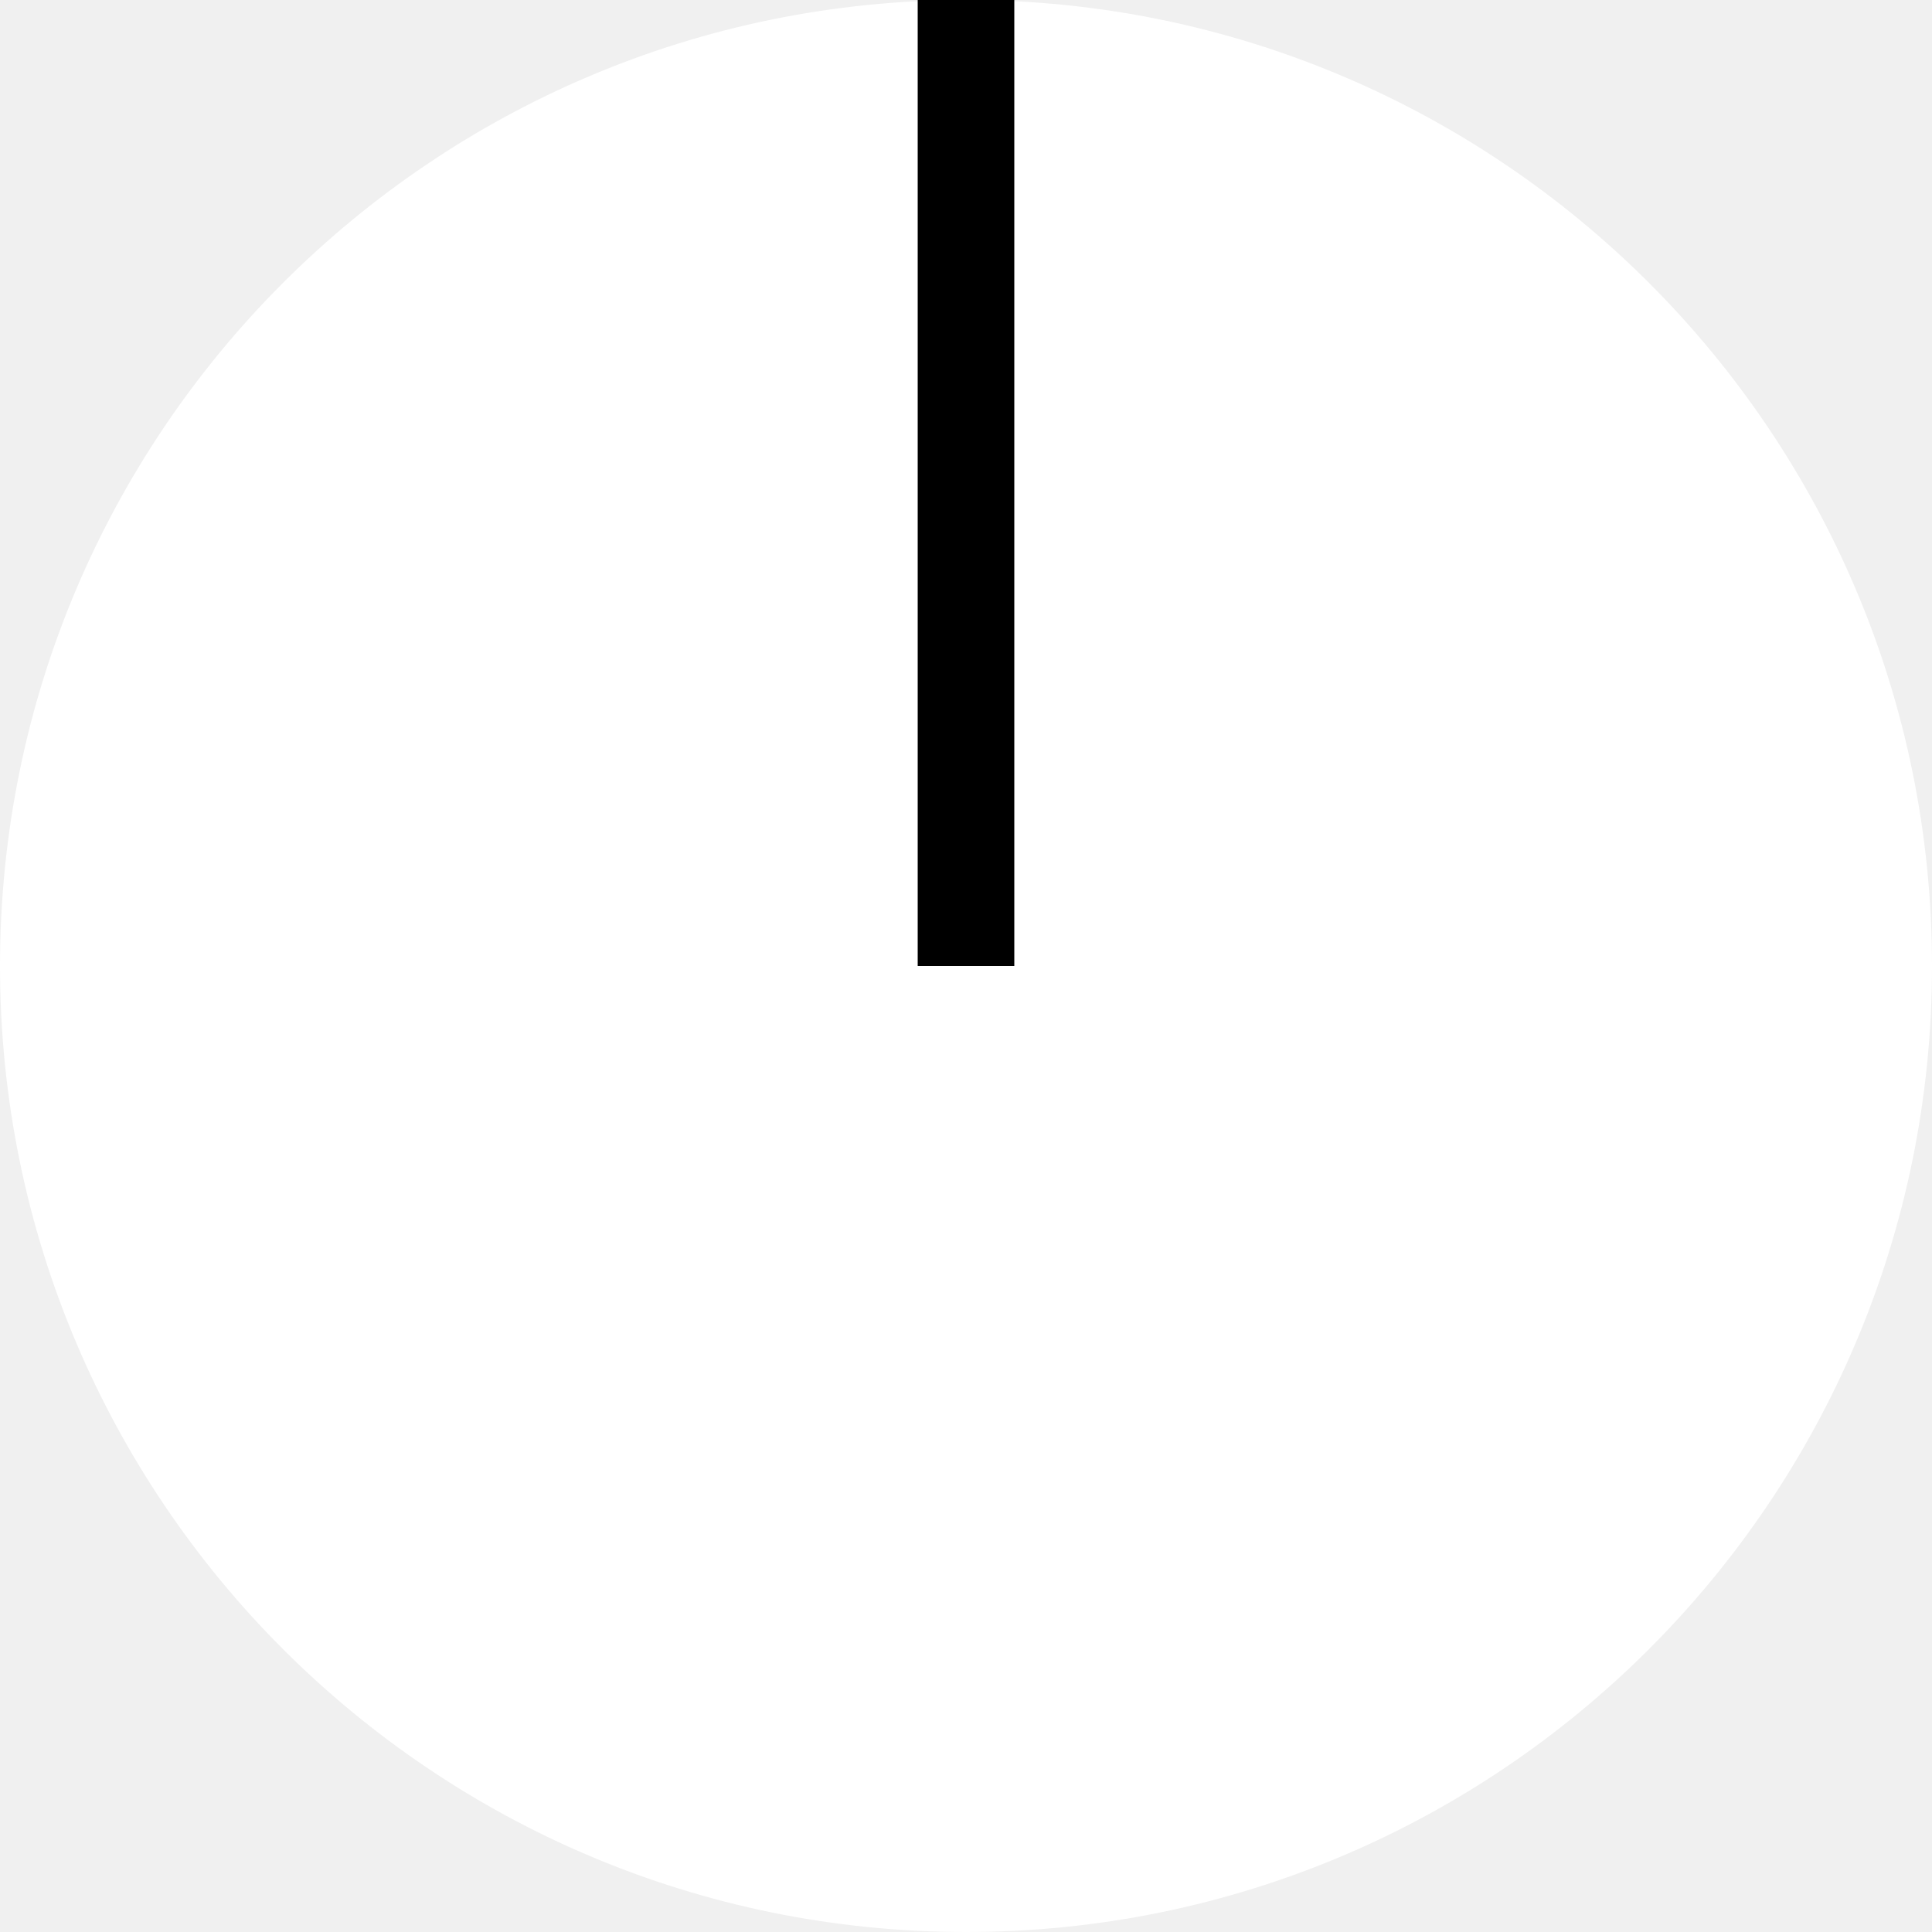
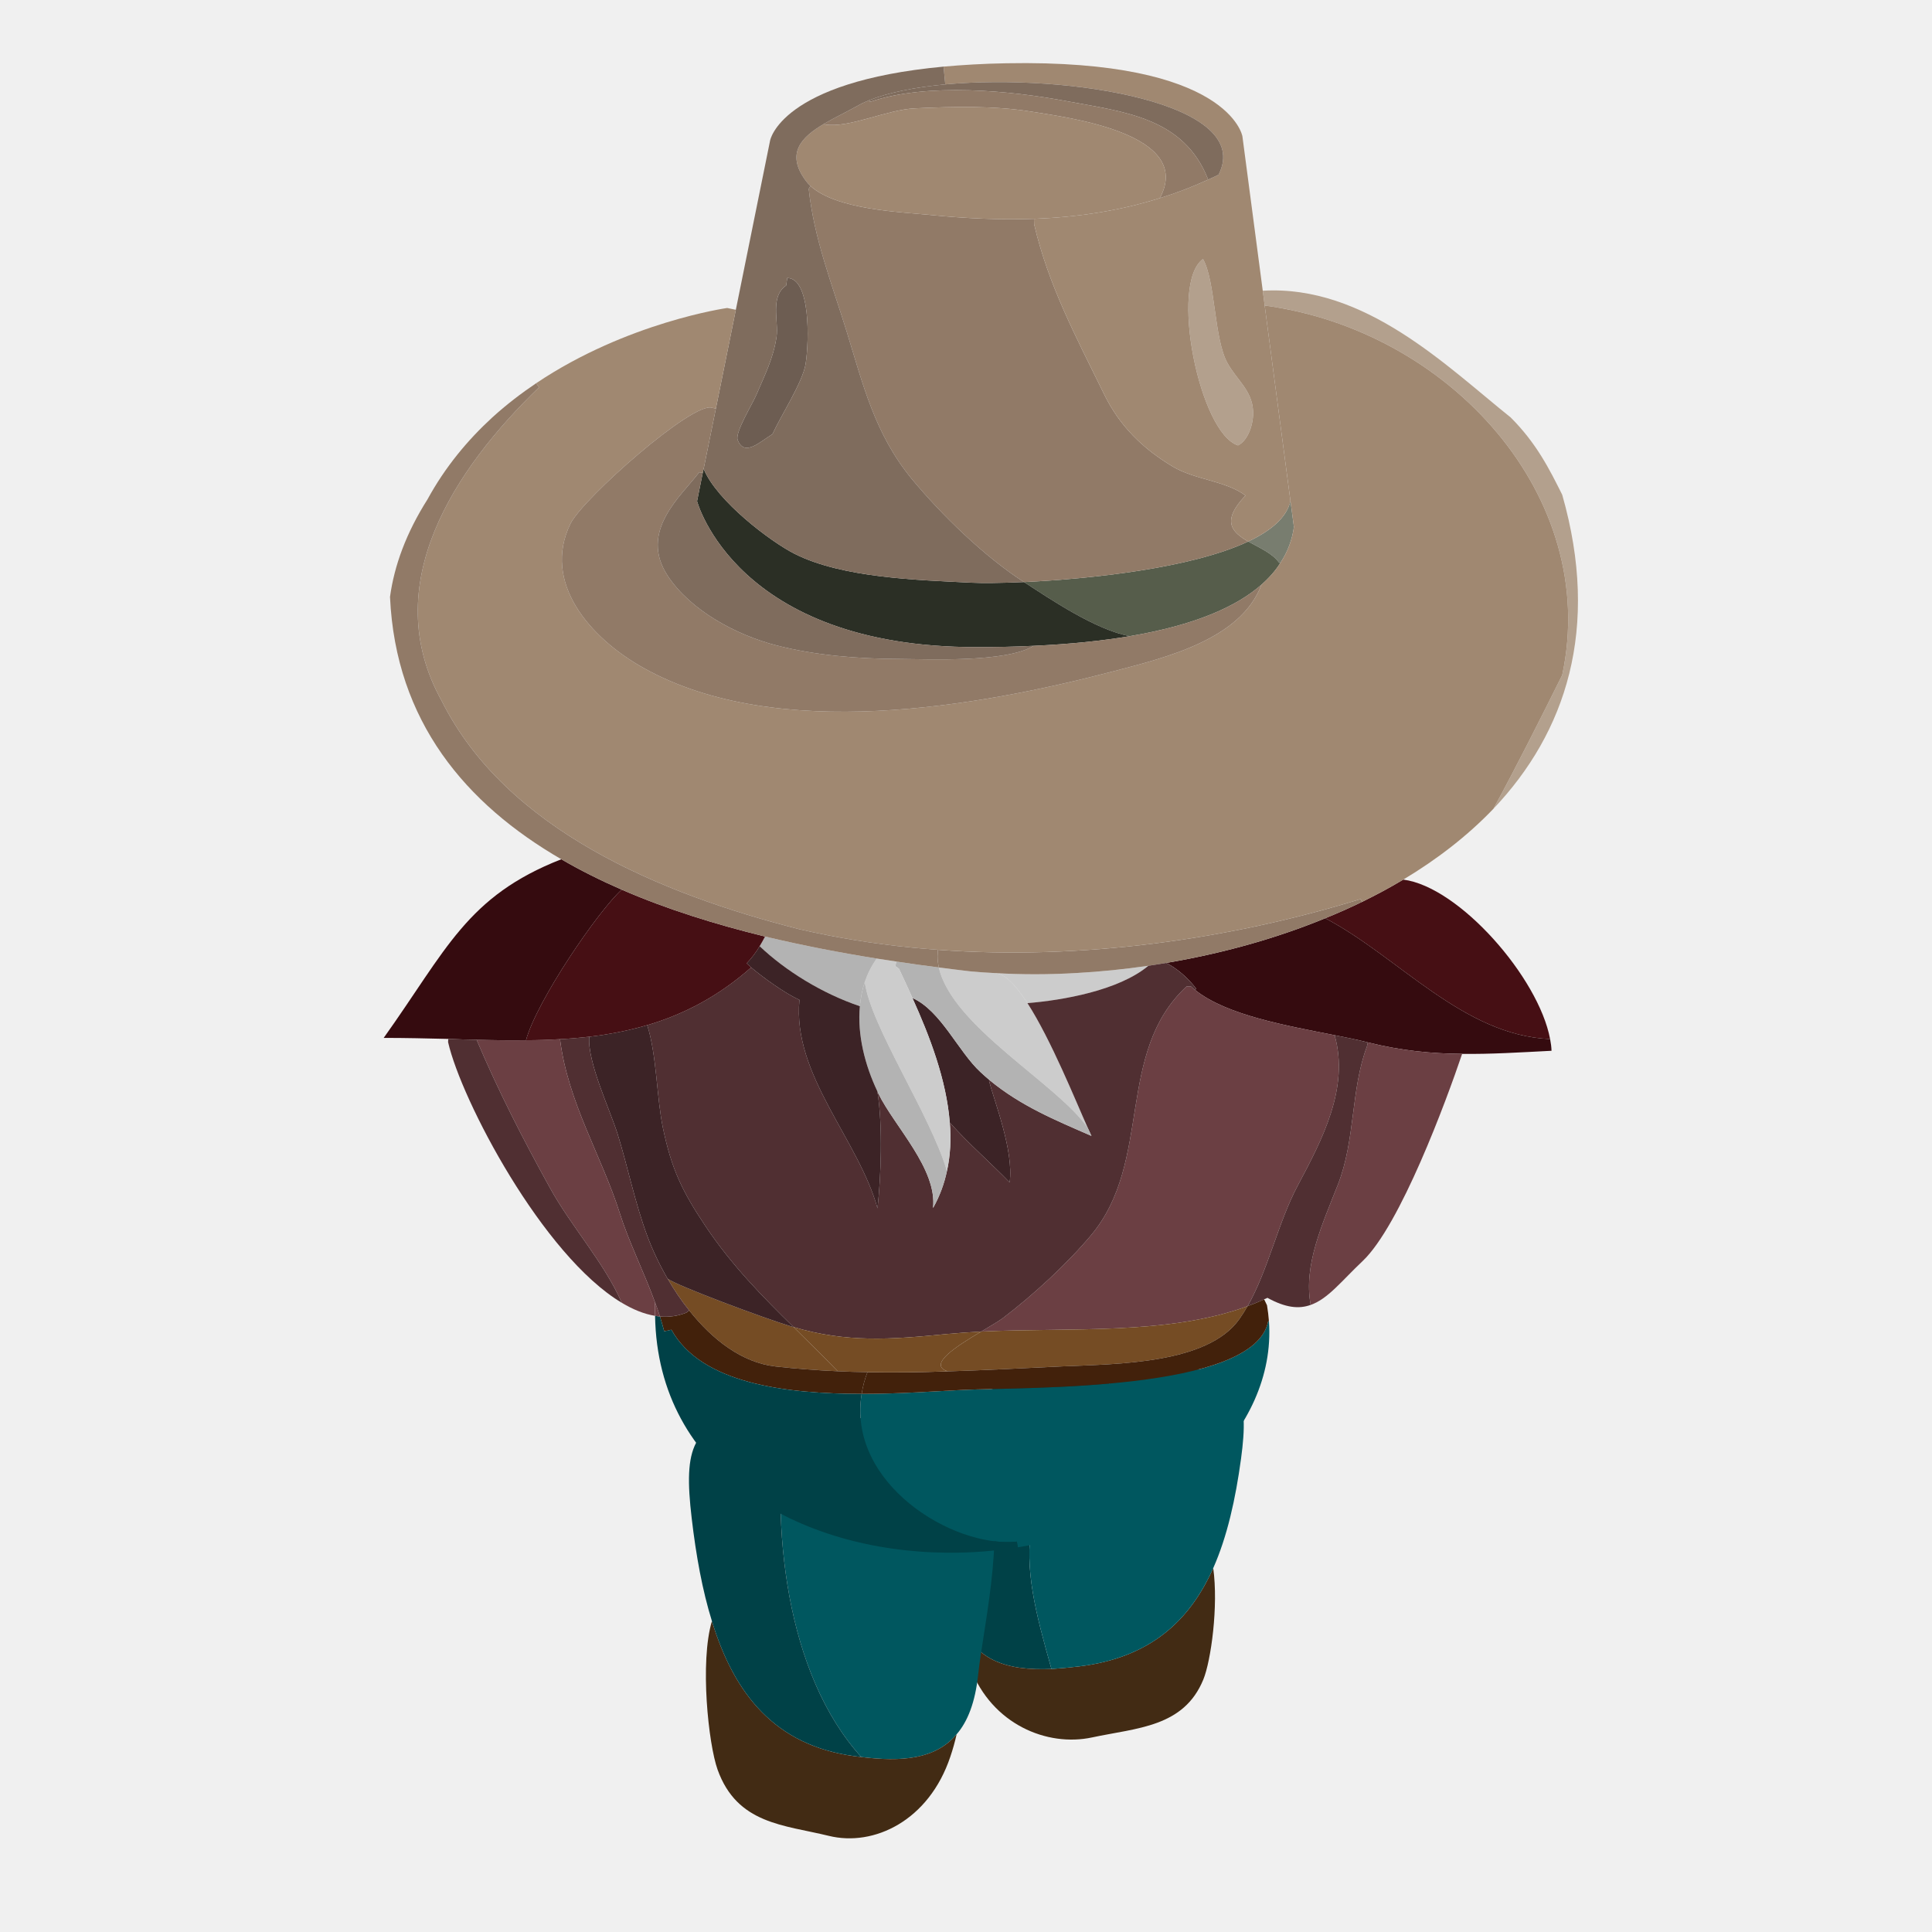
- <svg xmlns="http://www.w3.org/2000/svg" width="50" height="50" id="Her" viewBox="0 0 50 50">
-   <circle cx="25" cy="25" r="25" fill="#FFFFFF" />
-   <g stroke="#000000">
-     <line x1="25" x2="25" y1="0" y2="25" stroke-width="2.5" />
+ <svg xmlns="http://www.w3.org/2000/svg" version="1.1" x="0px" y="0px" width="150px" height="150px" viewBox="-29.54 -4.649 150 150" enable-background="new -29.54 -4.649 150 150" xml:space="preserve">
+   <defs>
+ </defs>
+   <g id="XMLID_3_">
+     <g>
+       <path fill="#004147" d="M44.905,120.854c1.02,3.451,3.74,4.218,7.19,4.076c-2.46-8.732-3.56-13.355,5.82-23.643    c-2,0.109-4,0.449-5.9,0.821c-2.16,0.417-6.21,1.052-7.67,3.167c-2.23,3.243-0.22,10.288,0.23,13.947    C44.645,119.825,44.765,120.361,44.905,120.854z" />
+       <path fill="#422B14" d="M52.095,124.93c-3.45,0.143-6.17-0.625-7.19-4.076c0.11,1.293,0.38,2.641,0.91,4.021    c1.66,4.338,5.93,6.125,9.44,5.368c3.48-0.745,7.11-0.789,8.63-4.492c0.6-1.468,1.18-5.708,0.77-8.655    c-1.85,4.152-4.96,6.979-10.43,7.636C53.484,124.821,52.774,124.886,52.095,124.93z" />
+       <path fill="#00575F" d="M54.225,124.733c5.47-0.657,8.58-3.484,10.43-7.636c1.08-2.432,1.73-5.336,2.16-8.502    c0.65-4.821-0.01-6.453-4.68-7.166c-1.38-0.208-2.8-0.23-4.22-0.142c-9.38,10.288-8.28,14.911-5.82,23.643    C52.774,124.886,53.484,124.821,54.225,124.733z" />
+     </g>
+     <g>
+ 	</g>
+   </g>
+   <g id="XMLID_2_">
+     <g>
+       <path fill="#00575F" d="M44.733,129.999c-1.65,1.968-4.32,2.144-7.4,1.768c-5.83-6.418-7.12-17.876-5.82-26.965    c2.5-0.013,5.05,0.477,7.45,1.003c2.16,0.477,6.21,1.204,7.67,3.623c2.23,3.71,0.22,11.771-0.23,15.958    C46.173,127.517,45.593,129.009,44.733,129.999z" />
+       <path fill="#422B14" d="M37.333,131.767c3.08,0.376,5.75,0.201,7.4-1.768c-0.13,0.577-0.29,1.153-0.49,1.743    c-1.66,4.964-5.93,7.008-9.44,6.143c-3.48-0.853-7.11-0.902-8.63-5.14c-0.71-1.981-1.39-8.349-0.44-11.533    c1.74,5.691,4.91,9.64,11.02,10.48C36.943,131.717,37.143,131.742,37.333,131.767z" />
+       <path fill="#004147" d="M31.513,104.802c-1.3,9.089-0.01,20.546,5.82,26.965c-0.19-0.025-0.39-0.05-0.58-0.075    c-6.11-0.84-9.28-4.789-11.02-10.48c-0.74-2.382-1.23-5.077-1.57-7.985c-0.65-5.516,0.01-7.384,4.68-8.199    C29.723,104.865,30.613,104.802,31.513,104.802z" />
+     </g>
+     <g>
+ 	</g>
+   </g>
+   <g id="XMLID_1_">
+     <g>
+       <path fill="#460F14" d="M79.41,63.643c4.35,0.56,10.51,7.61,11.399,12.38c-6.77-0.28-11.779-6.4-17.46-9.38    c0.971-0.39,1.931-0.82,2.86-1.27C77.31,64.833,78.38,64.263,79.41,63.643z" />
+       <path fill="#350B0F" d="M73.35,66.643c5.681,2.98,10.69,9.1,17.46,9.38c0.061,0.31,0.101,0.62,0.11,0.91    c-2.52,0.13-4.74,0.27-6.939,0.24c-2.37-0.02-4.711-0.24-7.32-0.89c-0.03-0.01-0.05-0.01-0.08-0.02c-0.74-0.19-1.59-0.36-2.5-0.54    c-3.72-0.74-8.4-1.55-10.83-3.51l0.08-0.1c-0.6-0.81-1.5-1.59-2.33-2C65.21,69.403,69.42,68.263,73.35,66.643z" />
+       <path fill="#B3A08D" d="M91.75,33.763c2.97,10.4,0.28,18.46-5.34,24.38c1.81-3.32,3.58-6.85,5.34-10.38    c2.97-13.87-8.78-26.77-23.1-28.69l-0.15-1.15c7.95-0.47,14.3,5.88,19.25,9.84C89.75,29.763,90.75,31.763,91.75,33.763z" />
+       <path fill="#6B3F43" d="M83.98,77.173c-1.24,3.67-4.811,13.33-7.73,16.09c-1.63,1.54-2.69,2.94-4.03,3.4    c-0.58-3.08,0.931-6.32,2.11-9.33c1.37-3.48,0.99-7.35,2.26-10.74l0.07-0.31C79.27,76.933,81.61,77.153,83.98,77.173z" />
+       <path fill="#6B3F43" d="M74.08,75.723c1.15,4.08-0.94,8.07-2.85,11.65c-1.551,2.9-2.28,6.53-3.91,9.39    c-6.19,2.27-13.84,1.64-20.68,1.97c0.73-0.44,1.38-0.81,1.69-1.05c2.36-1.8,4.95-4.18,6.84-6.43c4.811-5.74,1.86-14.17,7.42-19.32    h0.33c0.1,0.1,0.21,0.19,0.33,0.28C65.68,74.173,70.36,74.983,74.08,75.723z" />
+       <path fill="#787D6F" d="M67.37,37.393c1.77-0.83,3-1.87,3.28-3.15l0.27,2.02c-0.13,0.95-0.46,1.91-1.07,2.82l-0.1-0.07    C69.24,38.303,68.22,37.873,67.37,37.393z" />
+       <path fill="#565D4B" d="M67.37,37.393c0.85,0.48,1.87,0.91,2.38,1.62l0.1,0.07c-0.359,0.57-0.84,1.12-1.449,1.66    c-1.931,1.7-5.141,3.14-10.22,4c-2.66-0.48-6.21-2.9-8.17-4.17c-0.02-0.01-0.03-0.02-0.05-0.03    C54.99,40.303,62.91,39.493,67.37,37.393z" />
+       <path fill="#00575F" d="M68.98,97.933c0.609,8.55-7.95,15.88-16.121,16.83c-1.11,0.3-2.24,0.54-3.38,0.72l-0.07-0.44    c-5,0.51-13.19-4.54-12.05-11.47c2.97,0,5.8-0.21,7.89-0.31c4.87-0.23,22.63,0.16,23.67-5.33H68.98z" />
+       <path fill="#502F32" d="M71.23,87.373c1.909-3.58,4-7.57,2.85-11.65c0.91,0.18,1.76,0.35,2.5,0.54c0.03,0.01,0.05,0.01,0.08,0.02    l-0.07,0.31c-1.27,3.39-0.89,7.26-2.26,10.74c-1.18,3.01-2.69,6.25-2.11,9.33c-0.91,0.33-1.939,0.23-3.359-0.55    c-0.08,0.05-0.16,0.08-0.25,0.11v0.01c-0.42,0.19-0.851,0.37-1.29,0.53C68.95,93.903,69.68,90.273,71.23,87.373z" />
+       <path fill="#B3A08D" d="M65.74,23.503c0.74,1.36,1.93,2.14,2.01,3.76c0.05,0.99-0.38,2.28-1.17,2.67    c-2.99-0.95-5.35-12.59-2.72-14.47C64.83,17.163,64.71,21.593,65.74,23.503z" />
+       <path fill="#2B2F25" d="M50.71,45.493c-1.39,0.07-2.88,0.1-4.46,0.1c-18.67,0-21.67-11.33-21.67-11.33l0.44-2.19l0.07-0.32    c1.02,2.5,5.22,5.67,7.07,6.6c3.72,1.87,9.49,2.03,13.76,2.24c0.77,0.04,2.22,0.03,4.04-0.05c0.02,0.01,0.03,0.02,0.05,0.03    c1.96,1.27,5.51,3.69,8.17,4.17C56.04,45.103,53.56,45.363,50.71,45.493z" />
+       <path fill="#754C24" d="M46.64,98.733c6.84-0.33,14.49,0.3,20.68-1.97c-0.2,0.35-0.42,0.69-0.65,1.02    c-2.46,3.45-9.42,3.47-13.67,3.65c-3,0.14-5.98,0.3-8.95,0.39C42.42,101.323,44.77,99.843,46.64,98.733z" />
+       <path fill="#CCCCCC" d="M50.23,73.233c1.84,2.85,3.75,7.61,4.69,9.7c-2.3-3.39-10.55-7.88-11.57-12.47    c0.83,0.11,1.63,0.21,2.41,0.3c0.65,0.06,1.31,0.11,1.98,0.14v0.02C48.47,70.923,49.34,71.863,50.23,73.233z" />
+       <path fill="#CCCCCC" d="M47.74,70.903c2.04,0.12,4.16,0.12,6.34-0.01c1.82-0.1,3.68-0.29,5.54-0.56c-2.31,1.93-6.68,2.68-9.39,2.9    c-0.89-1.37-1.76-2.31-2.49-2.31V70.903z" />
+       <path fill="#917A67" d="M50.75,12.763c1.12,4.78,3.24,8.71,5.44,13.21c1.2,2.46,3.02,4.23,5.32,5.6c1.73,1.04,4.09,1.09,5.65,2.25    c-1.91,2.01-1.05,2.84,0.21,3.57c-4.46,2.1-12.38,2.91-17.41,3.15c-3.06-1.97-6.38-5.19-8.72-8.02    c-2.88-3.51-3.78-7.34-5.05-11.45c-1.14-3.68-2.53-7.19-2.94-11.06l0.13-0.23c1.98,1.84,6.97,2.03,9.34,2.26    c2.72,0.27,5.4,0.39,8.02,0.3L50.75,12.763z" />
+       <path fill="#3C2326" d="M47.25,79.263c0.42,1.65,1.93,5.42,1.6,7.89c-1.37-1.42-3.25-3.06-4.65-4.65    c-0.26-3.32-1.56-6.71-2.9-9.67c2.21,0.98,3.56,4.17,5.29,5.76c0.23,0.21,0.46,0.42,0.7,0.62L47.25,79.263z" />
+       <path fill="#A08871" d="M67.75,27.263c-0.08-1.62-1.27-2.4-2.01-3.76c-1.03-1.91-0.91-6.34-1.88-8.04    c-2.63,1.88-0.271,13.52,2.72,14.47C67.37,29.543,67.8,28.253,67.75,27.263z M65.07,8.913c2.81-5.5-11.521-7.89-21.22-7.01    l-0.13-1.38c1.46-0.13,3.07-0.23,4.86-0.26c17.34-0.33,18.34,5.67,18.34,5.67l1.58,11.99l0.15,1.15l2,15.17    c-0.28,1.28-1.511,2.32-3.28,3.15c-1.26-0.73-2.12-1.56-0.21-3.57c-1.561-1.16-3.92-1.21-5.65-2.25c-2.3-1.37-4.12-3.14-5.32-5.6    c-2.2-4.5-4.32-8.43-5.44-13.21l-0.01-0.42c3.34-0.13,6.6-0.61,9.77-1.61c1.26-0.39,2.521-0.87,3.76-1.44    C64.54,9.173,64.8,9.043,65.07,8.913z" />
+       <path fill="#917A67" d="M43.28,69.093c11.2,0.83,22.75-0.83,32.82-3.94l0.11,0.22c-0.93,0.45-1.89,0.88-2.86,1.27    c-3.93,1.62-8.14,2.76-12.35,3.47c-0.46,0.08-0.92,0.15-1.38,0.22c-1.86,0.27-3.72,0.46-5.54,0.56c-2.18,0.13-4.3,0.13-6.34,0.01    c-0.67-0.03-1.33-0.08-1.98-0.14c-0.78-0.09-1.58-0.19-2.41-0.3c-0.06-0.29-0.1-0.58-0.1-0.87L43.28,69.093z" />
+       <path fill="#7F6C5D" d="M53.32,3.213c-4.33-0.82-10.89-1.47-15.32,0.05l-0.05-0.13c1.49-0.6,3.56-1.01,5.9-1.23    c9.7-0.88,24.03,1.51,21.22,7.01c-0.271,0.13-0.53,0.26-0.801,0.38l-0.02-0.03C62.37,4.483,57.77,4.043,53.32,3.213z" />
+       <path fill="#502F32" d="M62.59,71.933c-5.56,5.15-2.609,13.58-7.42,19.32c-1.89,2.25-4.48,4.63-6.84,6.43    c-0.31,0.24-0.96,0.61-1.69,1.05c-0.9,0.05-1.78,0.11-2.65,0.19c-4.35,0.43-7.8,0.69-11.92-0.54c-2.43-2.38-4.81-4.81-6.82-7.81    c-1.85-2.76-2.65-4.46-3.32-7.65c-0.49-2.34-0.48-5.67-1.22-7.98c2.81-0.83,5.5-2.21,8.07-4.48c0.89,0.76,2.65,2.03,3.75,2.52    c-0.57,5.81,4.6,10.87,6.06,16.18c0.26-2.39,0.43-6.32-0.01-9.08c0.02,0.06,0.05,0.12,0.08,0.18c1.25,2.55,4.58,5.85,4.24,8.88    c0.52-0.92,0.87-1.88,1.08-2.87c0.27-1.22,0.33-2.49,0.22-3.77c1.4,1.59,3.28,3.23,4.65,4.65c0.33-2.47-1.18-6.24-1.6-7.89    l0.04-0.05c2.42,2,5.09,3.1,7.91,4.33c-0.08-0.16-0.17-0.37-0.28-0.61c-0.94-2.09-2.85-6.85-4.69-9.7    c2.71-0.22,7.08-0.97,9.39-2.9c0.46-0.07,0.92-0.14,1.38-0.22c0.83,0.41,1.73,1.19,2.33,2l-0.08,0.1    c-0.12-0.09-0.23-0.18-0.33-0.28H62.59z" />
+       <path fill="#B3B3B3" d="M46.59,78.593c-1.73-1.59-3.08-4.78-5.29-5.76c-0.35-0.79-0.7-1.54-1.04-2.26    c-0.16-0.14-0.25-0.19-0.28-0.19l0.06-0.38c1.13,0.17,2.24,0.33,3.31,0.46c1.02,4.59,9.27,9.08,11.57,12.47    c0.11,0.24,0.2,0.45,0.28,0.61c-2.82-1.23-5.49-2.33-7.91-4.33C47.05,79.013,46.82,78.803,46.59,78.593z" />
+       <path fill="#CCCCCC" d="M44.2,82.503c0.11,1.28,0.05,2.55-0.22,3.77c-1.25-4.31-5.92-11.23-6.38-14.68    c0.22-0.64,0.52-1.25,0.93-1.82c0.51,0.08,1.02,0.16,1.51,0.23l-0.06,0.38c0.03,0,0.12,0.05,0.28,0.19    c0.34,0.72,0.69,1.47,1.04,2.26C42.64,75.793,43.94,79.183,44.2,82.503z" />
+       <path fill="#42210B" d="M45.25,103.263c-2.09,0.1-4.92,0.31-7.89,0.31c0.08-0.55,0.23-1.12,0.45-1.69    c2.08,0.04,4.16,0.01,6.24-0.06c2.97-0.09,5.95-0.25,8.95-0.39c4.25-0.18,11.21-0.2,13.67-3.65c0.23-0.33,0.45-0.67,0.65-1.02    c0.439-0.16,0.87-0.34,1.29-0.53l0.22,0.46c0.07,0.42,0.12,0.83,0.15,1.24H68.92C67.88,103.423,50.12,103.033,45.25,103.263z" />
+       <path fill="#B3B3B3" d="M38.58,80.083c-0.96-2.02-1.57-4.39-1.36-6.61c0.06-0.64,0.18-1.28,0.38-1.88    c0.46,3.45,5.13,10.37,6.38,14.68c-0.21,0.99-0.56,1.95-1.08,2.87c0.34-3.03-2.99-6.33-4.24-8.88    C38.63,80.203,38.6,80.143,38.58,80.083z" />
+       <path fill="#754C24" d="M37.81,101.883c-0.77-0.01-1.54-0.03-2.31-0.07c-1.13-1.17-2.29-2.29-3.43-3.43    c4.12,1.23,7.57,0.97,11.92,0.54c0.87-0.08,1.75-0.14,2.65-0.19c-1.87,1.11-4.22,2.59-2.59,3.09    C41.97,101.893,39.89,101.923,37.81,101.883z" />
+       <path fill="#917A67" d="M38,3.263c4.43-1.52,10.99-0.87,15.32-0.05c4.45,0.83,9.05,1.27,10.93,6.05l0.02,0.03    c-1.239,0.57-2.5,1.05-3.76,1.44c2.7-5.04-7.23-6.27-10.01-6.72c-2.84-0.46-6.04-0.39-9-0.25c-2.22,0.1-5.11,1.56-7,1.25    l-0.04-0.06c0.79-0.47,1.68-0.88,2.43-1.31v0.01c0.31-0.19,0.66-0.36,1.06-0.52L38,3.263z" />
+       <path fill="#A08871" d="M33.03,9.393c-1.61-2.15-0.32-3.42,1.43-4.44l0.04,0.06c1.89,0.31,4.78-1.15,7-1.25    c2.96-0.14,6.16-0.21,9,0.25c2.78,0.45,12.71,1.68,10.01,6.72c-3.17,1-6.43,1.48-9.77,1.61c-2.62,0.09-5.3-0.03-8.02-0.3    c-2.37-0.23-7.36-0.42-9.34-2.26C33.25,9.663,33.13,9.533,33.03,9.393z" />
+       <path fill="#754C24" d="M32.07,98.383c1.14,1.14,2.3,2.26,3.43,3.43c-1.61-0.07-3.22-0.19-4.83-0.37    c-2.58-0.29-4.89-2.06-6.7-4.35c-0.62-0.77-1.18-1.6-1.67-2.46c0.67,0.52,7.4,3.04,9.61,3.71    C31.96,98.363,32.02,98.373,32.07,98.383z" />
+       <path fill="#B3B3B3" d="M29.86,68.063c2.93,0.7,5.86,1.26,8.67,1.71c-0.41,0.57-0.71,1.18-0.93,1.82c-0.2,0.6-0.32,1.24-0.38,1.88    c-2.91-0.98-5.76-2.74-7.78-4.66C29.59,68.573,29.72,68.323,29.86,68.063z" />
+       <path fill="#3C2326" d="M29.44,68.813c2.02,1.92,4.87,3.68,7.78,4.66c-0.21,2.22,0.4,4.59,1.36,6.61    c0.44,2.76,0.27,6.69,0.01,9.08c-1.46-5.31-6.63-10.37-6.06-16.18c-1.1-0.49-2.86-1.76-3.75-2.52c-0.15-0.13-0.26-0.23-0.35-0.32    C28.82,69.743,29.15,69.293,29.44,68.813z" />
+       <path fill="#3C2326" d="M32.07,98.383c-0.05-0.01-0.11-0.02-0.16-0.04c-2.21-0.67-8.94-3.19-9.61-3.71h-0.01    c-0.62-1.08-1.15-2.19-1.55-3.26c-0.97-2.58-1.54-5.45-2.33-7.98c-0.6-1.91-2.36-5.6-2.2-7.55c1.53-0.18,3.03-0.47,4.5-0.9    c0.74,2.31,0.73,5.64,1.22,7.98c0.67,3.19,1.47,4.89,3.32,7.65C27.26,93.573,29.64,96.003,32.07,98.383z" />
+       <path fill="#6D5D52" d="M31.58,16.933c1.81,0.01,1.71,4.84,1.43,6.66c-0.22,1.42-1.94,4.06-2.57,5.45v0.01    c-1.02,0.63-2.19,1.79-2.71,0.45c-0.22-0.57,1.17-2.82,1.45-3.49c0.65-1.53,1.32-2.83,1.57-4.5c0.18-1.24-0.53-3.13,0.75-4    L31.58,16.933z" />
+       <path fill="#7F6C5D" d="M36.89,3.643c-0.75,0.43-1.64,0.84-2.43,1.31c-1.75,1.02-3.04,2.29-1.43,4.44    c0.1,0.14,0.22,0.27,0.35,0.39l-0.13,0.23c0.41,3.87,1.8,7.38,2.94,11.06c1.27,4.11,2.17,7.94,5.05,11.45    c2.34,2.83,5.66,6.05,8.72,8.02c-1.82,0.08-3.27,0.09-4.04,0.05c-4.27-0.21-10.04-0.37-13.76-2.24c-1.85-0.93-6.05-4.1-7.07-6.6    l0.95-4.68l1.55-7.67l2.66-13.14c0,0,0.8-4.56,13.47-5.74l0.13,1.38c-2.34,0.22-4.41,0.63-5.9,1.23c-0.4,0.16-0.75,0.33-1.06,0.52    V3.643z M31.5,17.513c-1.28,0.87-0.57,2.76-0.75,4c-0.25,1.67-0.92,2.97-1.57,4.5c-0.28,0.67-1.67,2.92-1.45,3.49    c0.52,1.34,1.69,0.18,2.71-0.45v-0.01c0.63-1.39,2.35-4.03,2.57-5.45c0.28-1.82,0.38-6.65-1.43-6.66L31.5,17.513z" />
+       <path fill="#A08871" d="M25.75,27.013c-1.46-0.54-10.04,7.04-11,9c-2.21,4.52,1.44,8.86,5.75,11.24    c10.29,5.7,25.74,3.01,36.51,0.19c4-1.05,9.811-2.46,11.391-6.7c0.609-0.54,1.09-1.09,1.449-1.66c0.61-0.91,0.94-1.87,1.07-2.82    l-0.27-2.02l-2-15.17c14.319,1.92,26.069,14.82,23.1,28.69c-1.76,3.53-3.53,7.06-5.34,10.38c-2.01,2.1-4.38,3.93-7,5.5    c-1.03,0.62-2.101,1.19-3.2,1.73l-0.11-0.22c-10.069,3.11-21.62,4.77-32.82,3.94c-0.67-0.05-1.34-0.1-2.01-0.17    c-2.95-0.29-5.88-0.77-8.72-1.42c-10.8-2.74-22.8-7.74-27.8-17.74c-5-9,1-18,7.56-24.34l-0.22-0.32    c7.07-4.75,14.83-5.84,14.83-5.84l0.67,0.14l-1.55,7.67L25.75,27.013z" />
+       <path fill="#917A67" d="M57.01,47.443c-10.77,2.82-26.22,5.51-36.51-0.19c-4.31-2.38-7.96-6.72-5.75-11.24    c0.96-1.96,9.54-9.54,11-9l0.29,0.06l-0.95,4.68l-0.07,0.32l-0.27-0.06c-1.4,1.86-4.73,4.58-2.44,8.06    c1.77,2.68,5.32,4.59,8.45,5.39c3.04,0.78,6.33,1.04,9.55,1.05c2.18,0.01,8.27,0.3,10.4-1.02c2.85-0.13,5.33-0.39,7.47-0.75    c5.08-0.86,8.29-2.3,10.22-4C66.82,44.983,61.01,46.393,57.01,47.443z" />
+       <path fill="#7F6C5D" d="M24.58,34.263c0,0,3,11.33,21.67,11.33c1.58,0,3.07-0.03,4.46-0.1c-2.13,1.32-8.22,1.03-10.4,1.02    c-3.22-0.01-6.51-0.27-9.55-1.05c-3.13-0.8-6.68-2.71-8.45-5.39c-2.29-3.48,1.04-6.2,2.44-8.06l0.27,0.06L24.58,34.263z" />
+       <path fill="#42210B" d="M37.81,101.883c-0.22,0.57-0.37,1.14-0.45,1.69c-5.95,0-12.47-0.82-14.77-4.98l-0.56,0.12    c-0.1-0.37-0.21-0.76-0.33-1.15c0.7,0.06,1.39-0.03,2.05-0.3l0.22-0.17c1.81,2.29,4.12,4.06,6.7,4.35    c1.61,0.18,3.22,0.3,4.83,0.37C36.27,101.853,37.04,101.873,37.81,101.883z" />
+       <path fill="#004147" d="M43.98,115.903c-11.48-0.1-22.46-6.22-22.66-18.39c0.13,0.02,0.25,0.04,0.38,0.05    c0.12,0.39,0.23,0.78,0.33,1.15l0.56-0.12c2.3,4.16,8.82,4.98,14.77,4.98c-1.14,6.93,7.05,11.98,12.05,11.47l0.07,0.44    C47.66,115.783,45.81,115.923,43.98,115.903z" />
+       <path fill="#6B3F43" d="M21.7,97.563c-0.13-0.01-0.25-0.03-0.38-0.05c-0.02-0.34-0.01-0.69,0-1.04    C21.46,96.843,21.59,97.203,21.7,97.563z" />
+       <path fill="#502F32" d="M22.3,94.633c0.49,0.86,1.05,1.69,1.67,2.46l-0.22,0.17c-0.66,0.27-1.35,0.36-2.05,0.3    c-0.11-0.36-0.24-0.72-0.38-1.09c-0.85-2.33-2.07-4.79-2.73-6.9c-1.42-4.5-4.03-8.59-4.65-13.54c0.76-0.04,1.52-0.11,2.27-0.19    c-0.16,1.95,1.6,5.64,2.2,7.55c0.79,2.53,1.36,5.4,2.33,7.98c0.4,1.07,0.93,2.18,1.55,3.26H22.3z" />
+       <path fill="#6B3F43" d="M18.59,89.573c0.66,2.11,1.88,4.57,2.73,6.9c-0.01,0.35-0.02,0.7,0,1.04c-0.85-0.14-1.71-0.49-2.58-1.01    c-1.38-3.14-3.93-5.92-5.58-8.92c-2.13-3.85-4.02-7.55-5.7-11.51c1.3,0.04,2.58,0.06,3.84,0.04c0.89,0,1.77-0.03,2.64-0.08    C14.56,80.983,17.17,85.073,18.59,89.573z" />
+       <path fill="#460F14" d="M18.73,64.423c3.54,1.54,7.33,2.71,11.13,3.64c-0.14,0.26-0.27,0.51-0.42,0.75    c-0.29,0.48-0.62,0.93-1.01,1.33c0.09,0.09,0.2,0.19,0.35,0.32c-2.57,2.27-5.26,3.65-8.07,4.48c-1.47,0.43-2.97,0.72-4.5,0.9    c-0.75,0.08-1.51,0.15-2.27,0.19c-0.87,0.05-1.75,0.08-2.64,0.08C12.12,73.063,16.92,66.053,18.73,64.423z" />
+       <path fill="#350B0F" d="M7.46,76.073c-0.73-0.01-1.46-0.03-2.2-0.06c-1.63-0.04-3.3-0.08-5.01-0.08    c4.89-6.85,6.44-10.99,13.79-13.87c1.49,0.87,3.06,1.65,4.69,2.36c-1.81,1.63-6.61,8.64-7.43,11.69    C10.04,76.133,8.76,76.113,7.46,76.073z" />
+       <path fill="#502F32" d="M5.26,76.013c0.74,0.03,1.47,0.05,2.2,0.06c1.68,3.96,3.57,7.66,5.7,11.51c1.65,3,4.2,5.78,5.58,8.92    c-6.15-3.67-12.47-15.75-13.49-20.24L5.26,76.013z" />
+       <path fill="#917A67" d="M29.86,68.063c-3.8-0.93-7.59-2.1-11.13-3.64c-1.63-0.71-3.2-1.49-4.69-2.36    c-7.41-4.29-12.86-10.69-13.3-20.37c0.33-2.43,1.26-4.97,2.91-7.57c1.37-2.51,3.12-4.61,5.04-6.37c1.09-0.99,2.24-1.87,3.4-2.65    l0.22,0.32c-6.56,6.34-12.56,15.34-7.56,24.34c5,10,17,15,27.8,17.74c2.84,0.65,5.77,1.13,8.72,1.42    c0.67,0.07,1.34,0.12,2.01,0.17l-0.03,0.5c0,0.29,0.04,0.58,0.1,0.87c-1.07-0.13-2.18-0.29-3.31-0.46c-0.49-0.07-1-0.15-1.51-0.23    C35.72,69.323,32.79,68.763,29.86,68.063z" />
+     </g>
+     <g>
+ 	</g>
  </g>
</svg>
